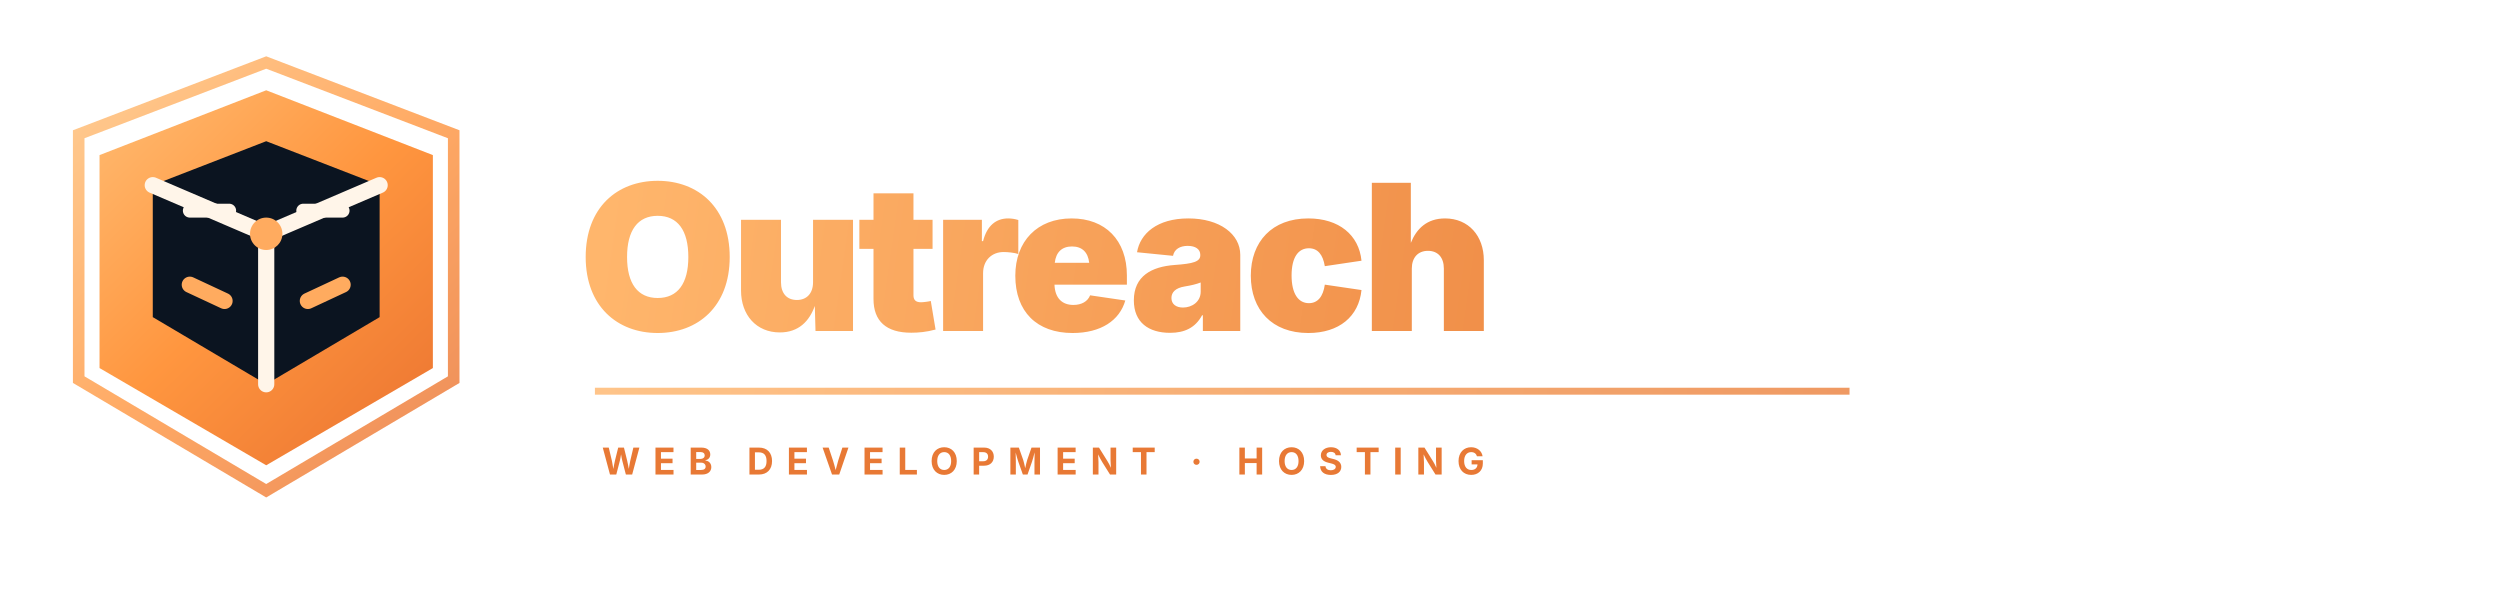
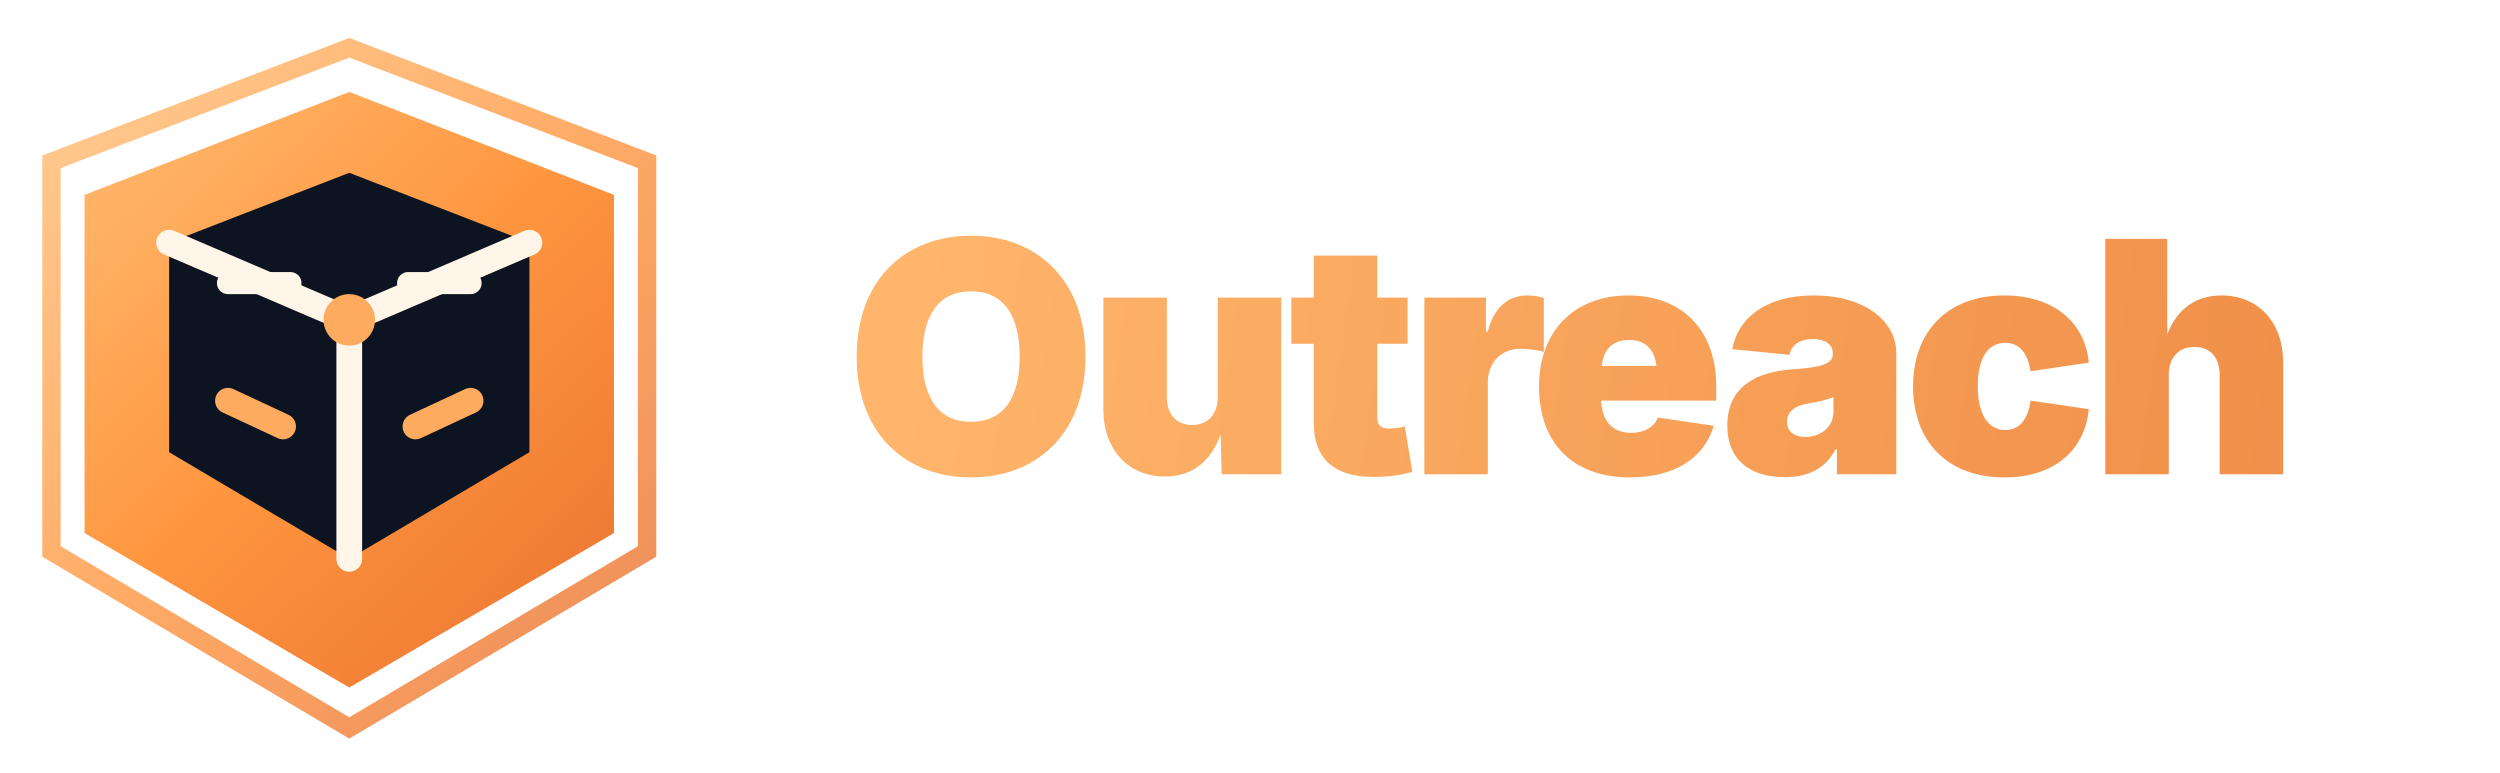
- <svg xmlns="http://www.w3.org/2000/svg" width="1080" height="260" viewBox="0 0 1080 260" fill="none" role="img" aria-labelledby="title desc">
+ <svg xmlns="http://www.w3.org/2000/svg" width="680" height="210" viewBox="20 14 680 210" fill="none" role="img" aria-labelledby="title desc">
  <defs>
    <linearGradient id="ember" x1="31" y1="31" x2="203" y2="208" gradientUnits="userSpaceOnUse">
      <stop stop-color="#FFC078" />
      <stop offset=".48" stop-color="#FF963F" />
      <stop offset="1" stop-color="#E76D2E" />
    </linearGradient>
    <linearGradient id="type" x1="264" y1="74" x2="866" y2="160" gradientUnits="userSpaceOnUse">
      <stop stop-color="#FFB66C" />
      <stop offset="1" stop-color="#E87935" />
    </linearGradient>
  </defs>
  <path d="M43 67 115 39 187 67V159L115 201 43 159V67Z" fill="url(#ember)" />
  <path d="M66 80 115 61 164 80V137L115 166 66 137V80Z" fill="#0B1420" />
  <path d="M66 80 115 101 164 80M115 101V166" stroke="#FFF5E9" stroke-width="7" stroke-linecap="round" stroke-linejoin="round" />
  <path d="M82 91H99M131 91H148" stroke="#FFF5E9" stroke-width="6" stroke-linecap="round" />
  <path d="M82 123 97 130M133 130 148 123" stroke="#FFAB5F" stroke-width="7" stroke-linecap="round" />
  <path d="M34 58 115 27 196 58V164L115 212 34 164V58Z" stroke="url(#ember)" stroke-width="5" opacity=".8" />
  <circle cx="115" cy="101" r="7" fill="#FFAB5F" />
  <text x="250" y="143" fill="url(#type)" font-family="Inter, Avenir Next, Arial, sans-serif" font-size="88" font-weight="900" letter-spacing="-2.5">Outreach</text>
-   <path d="M257 169H799" stroke="url(#type)" stroke-width="3" opacity=".8" />
-   <text x="260" y="205" fill="#E87935" font-family="Inter, Avenir Next, Arial, sans-serif" font-size="16" font-weight="750" letter-spacing="5.5">WEB DEVELOPMENT  ·  HOSTING</text>
</svg>
